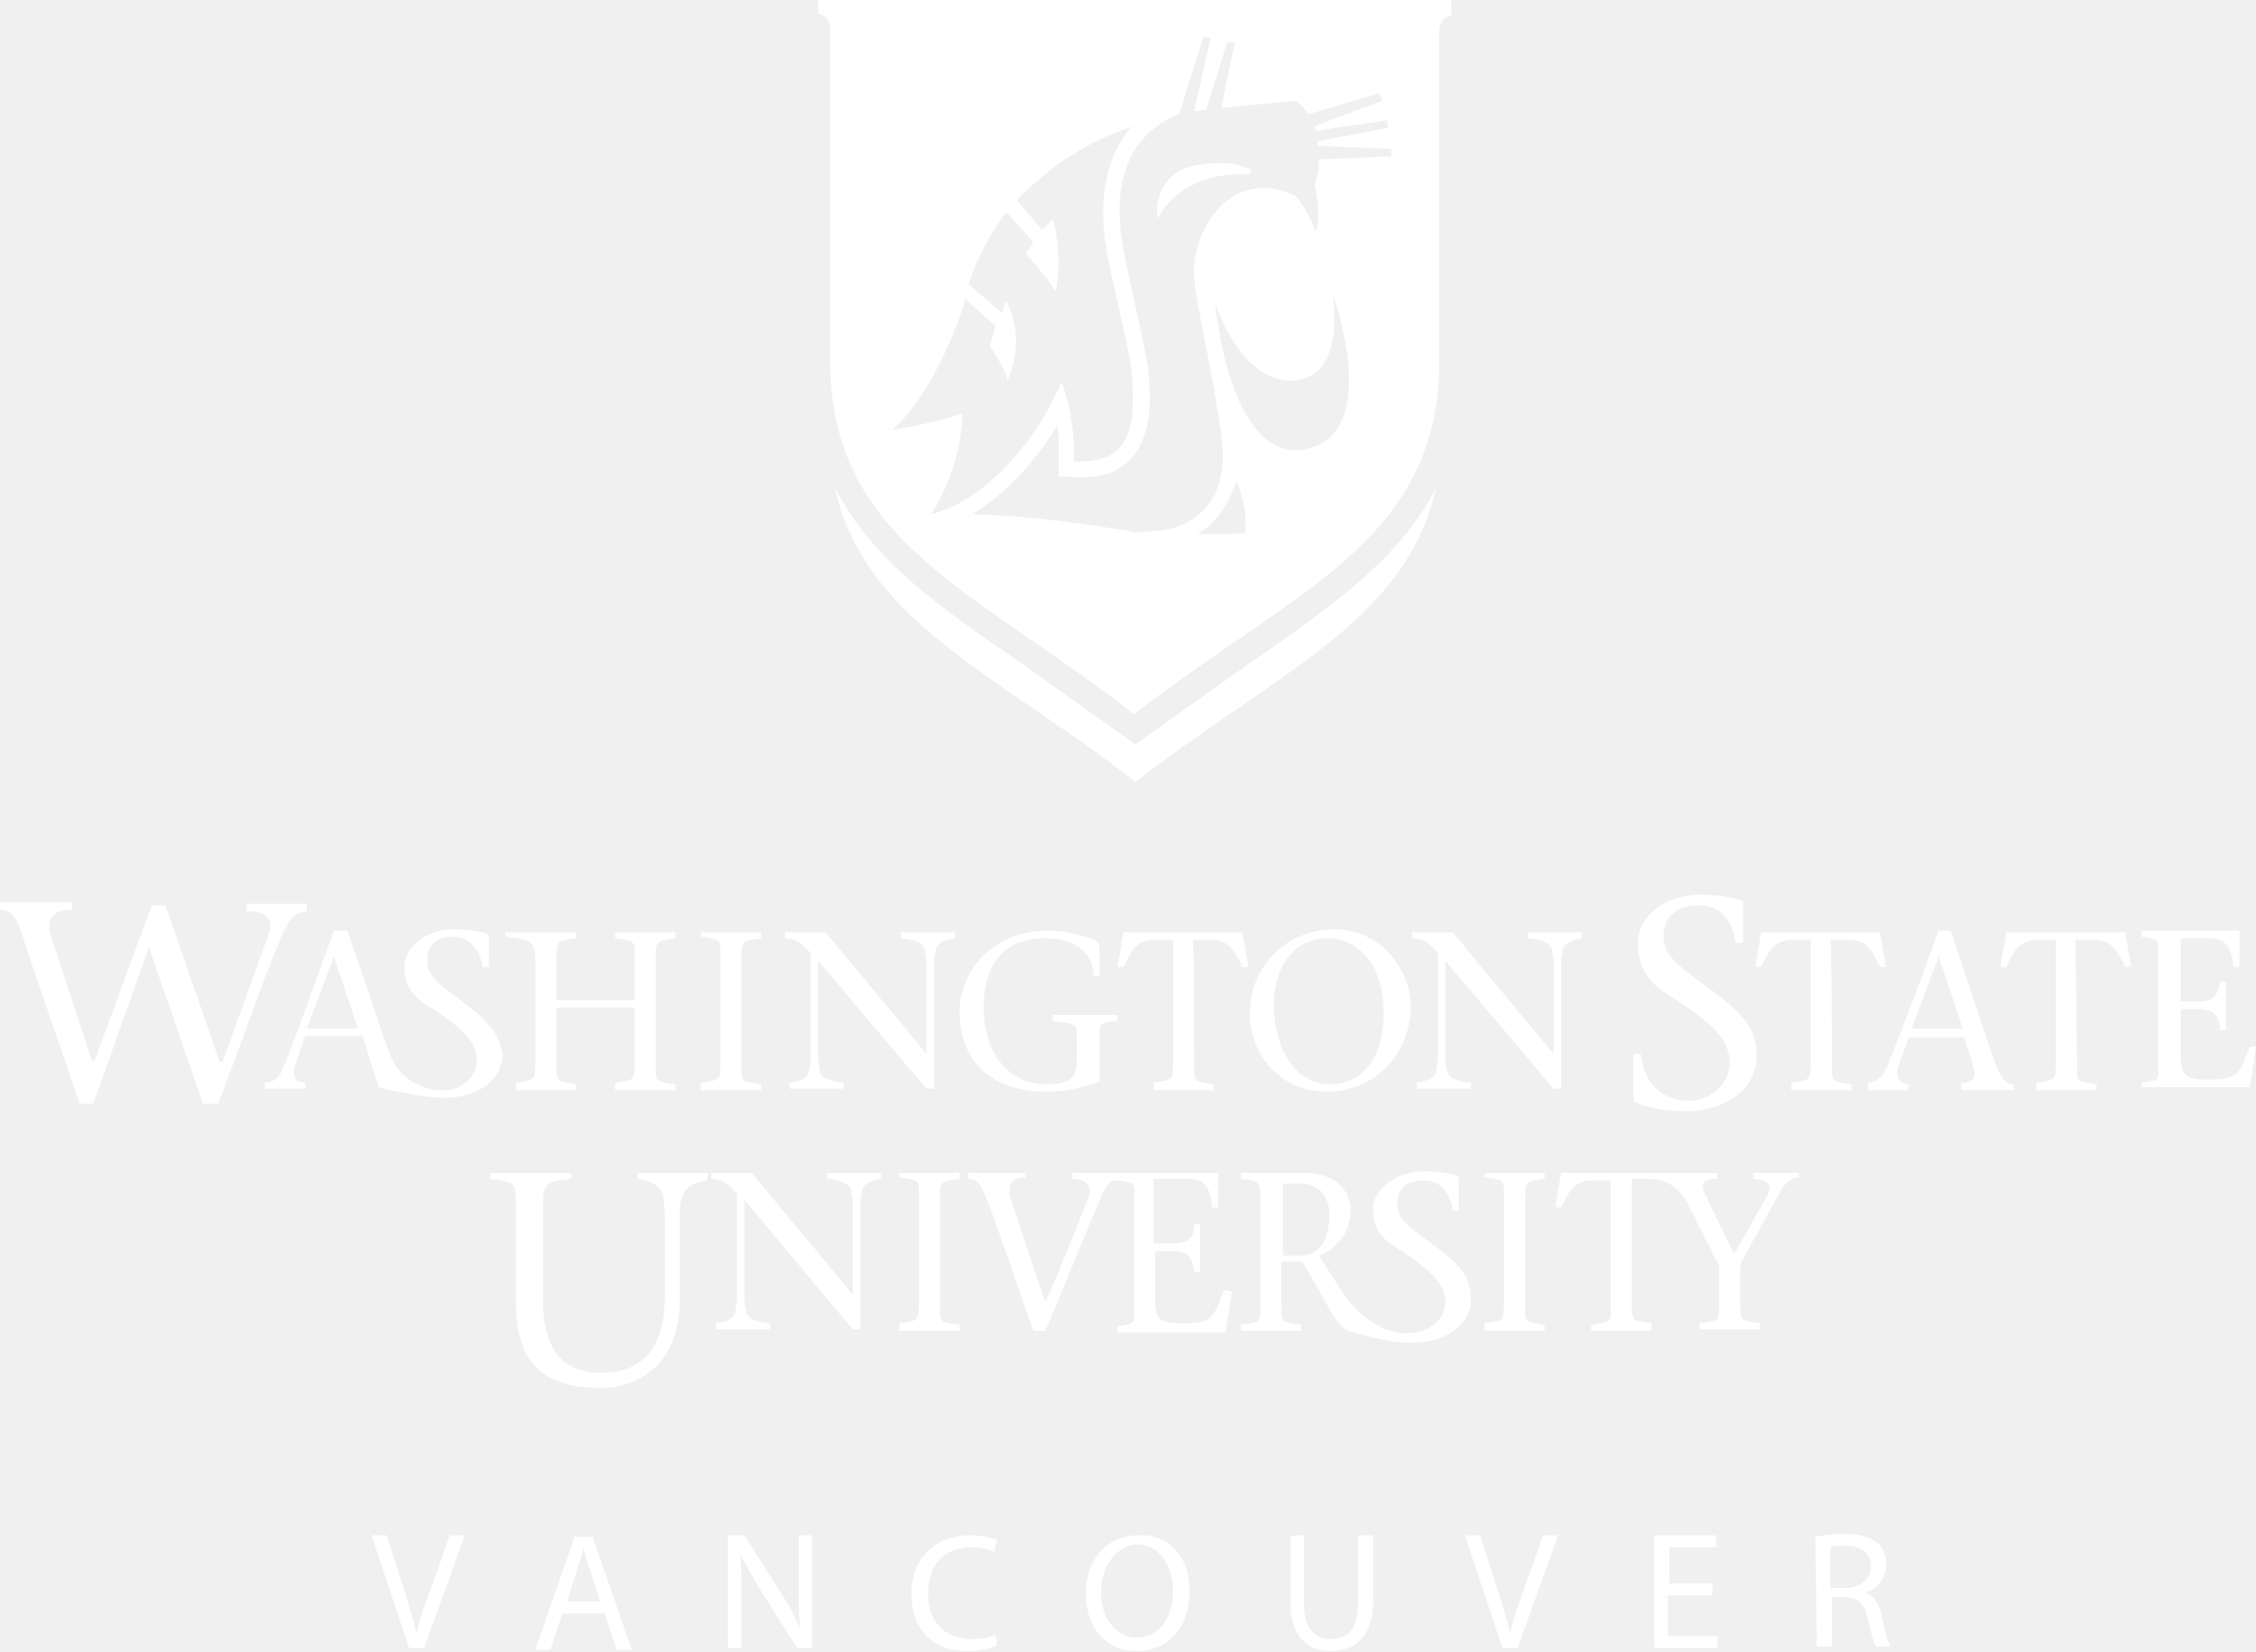
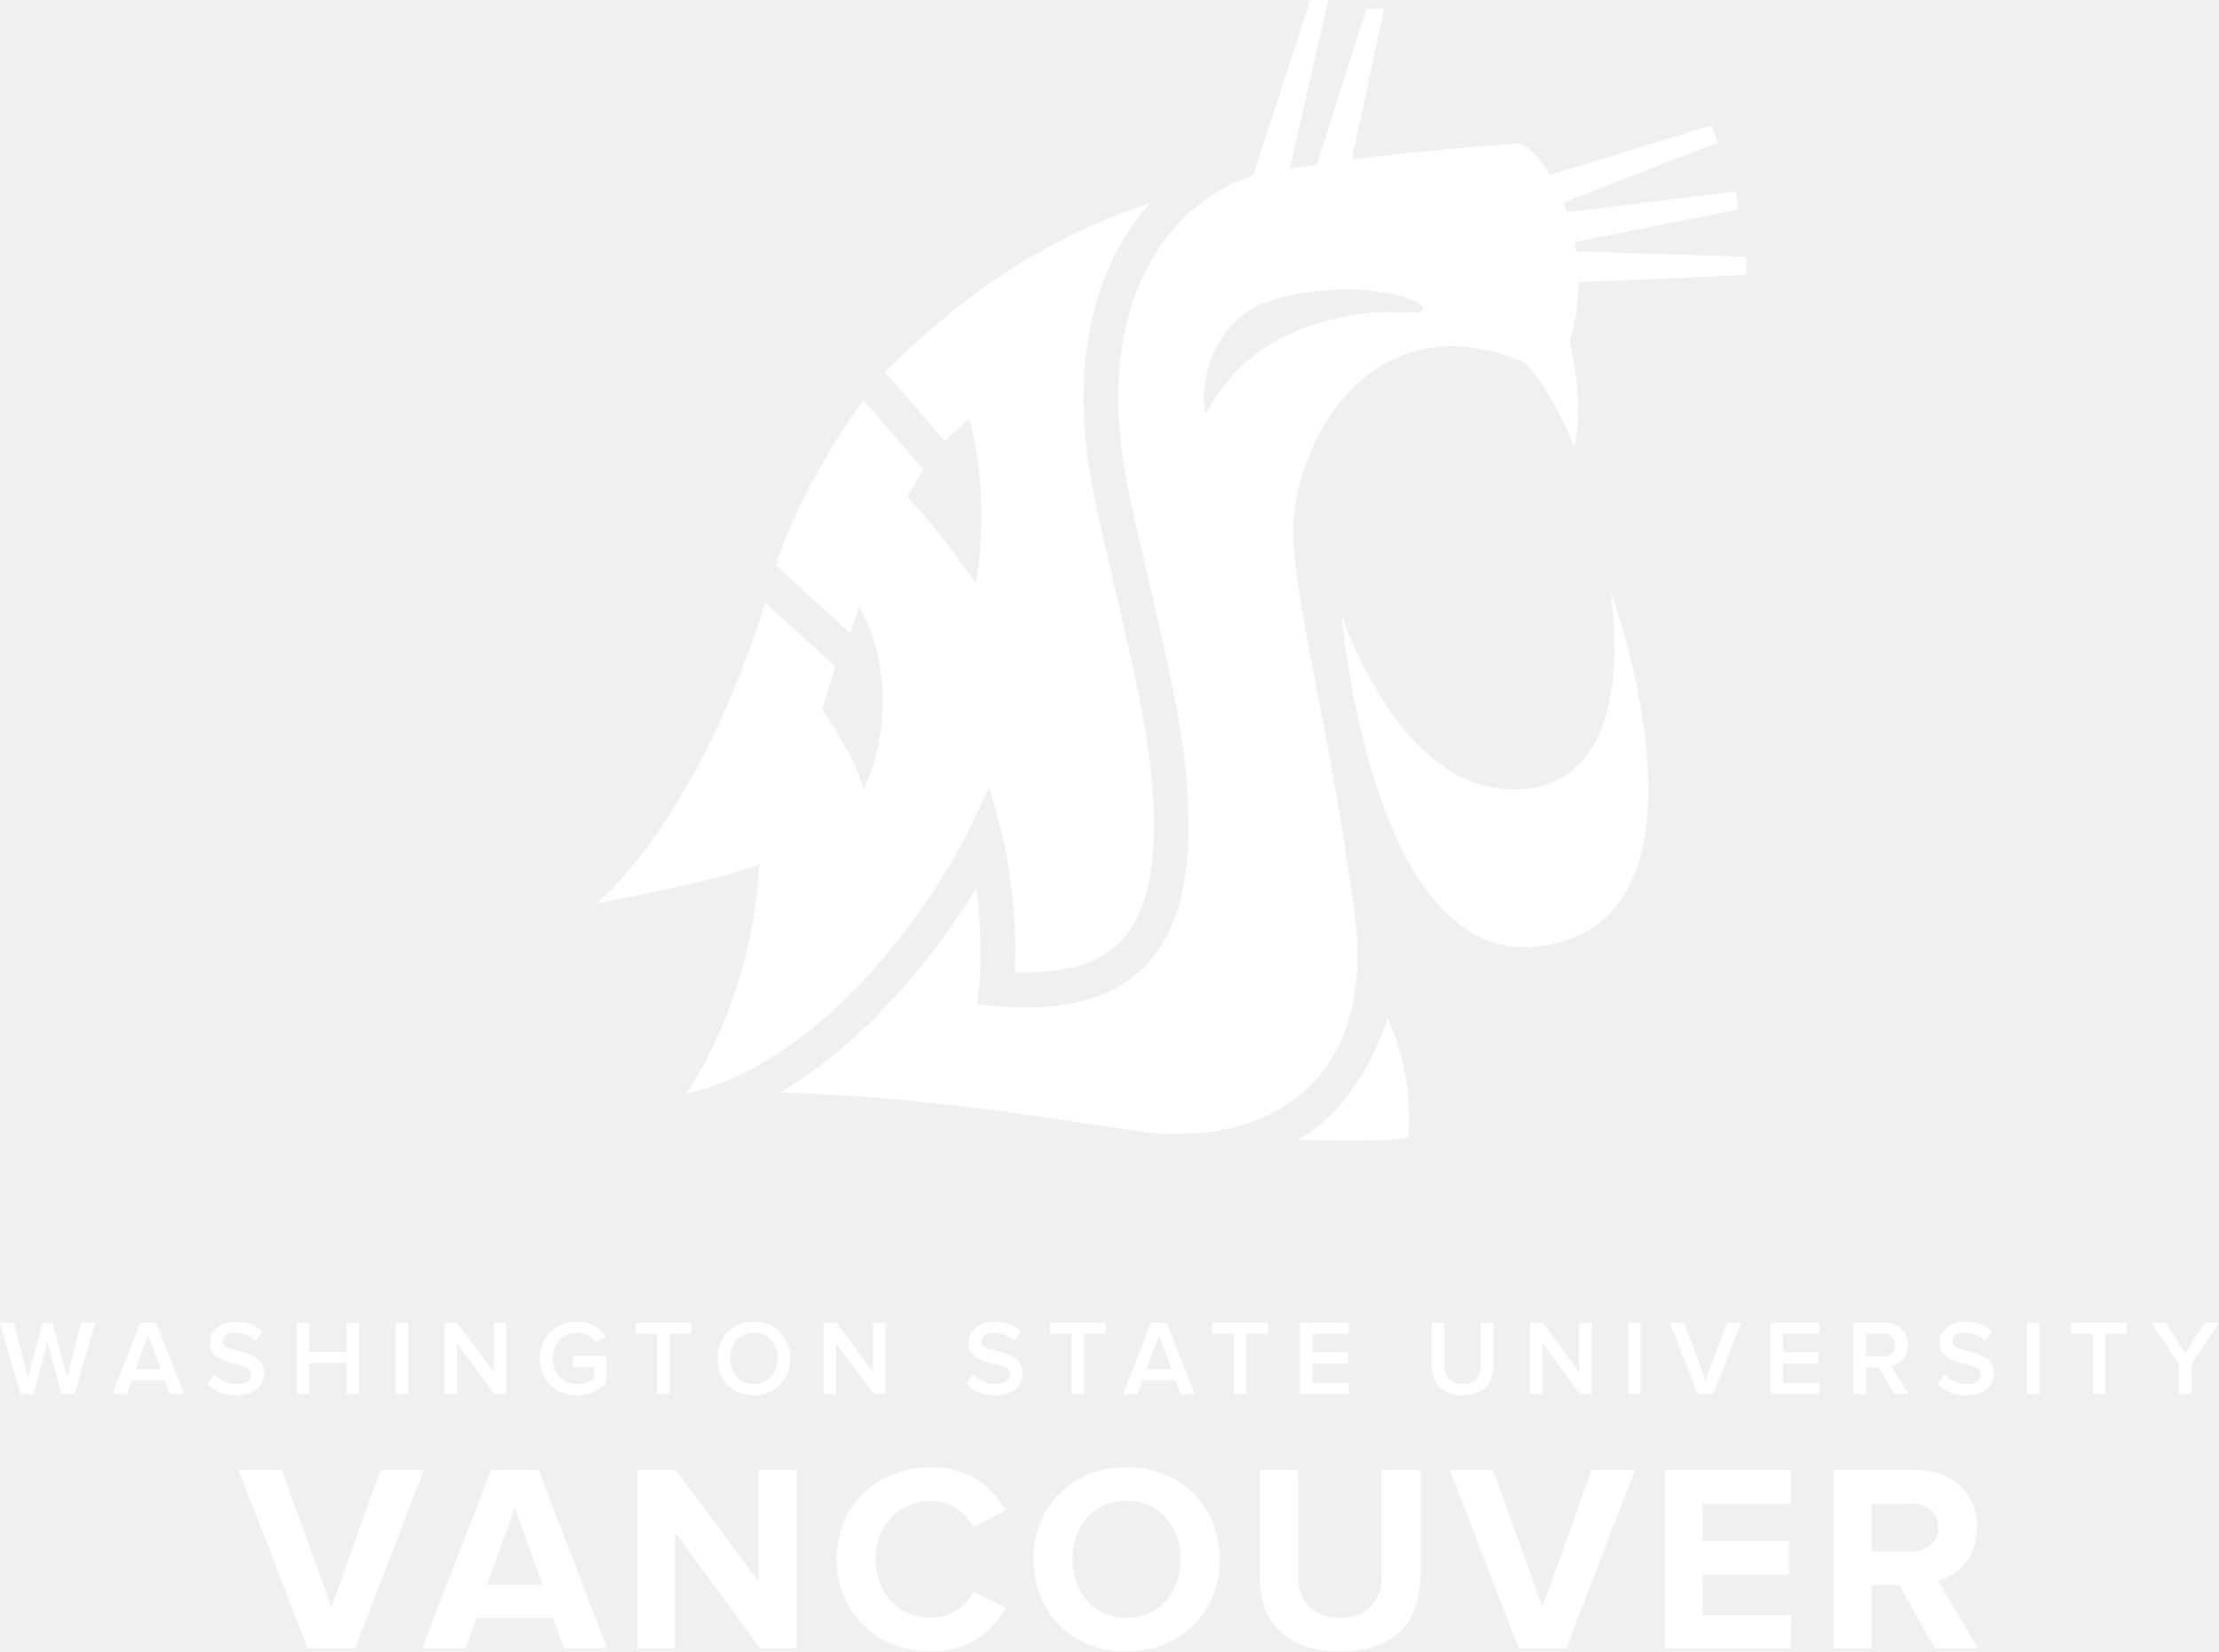
- <svg xmlns="http://www.w3.org/2000/svg" version="1.1" id="Layer_1" x="0px" y="0px" viewBox="0 0 150 109.8" enable-background="new 0 0 150 109.8" xml:space="preserve">
-   <g>
-     <path fill="#FFFFFF" d="M27.2,109.6l-2.5-7.5h1l1.2,3.7c0.3,1,0.6,1.9,0.8,2.8h0c0.2-0.9,0.5-1.8,0.9-2.8l1.3-3.7h1l-2.7,7.5   L27.2,109.6L27.2,109.6z" />
-     <path fill="#FFFFFF" d="M37.4,107.3l-0.8,2.4h-1l2.6-7.5h1.2l2.6,7.5h-1l-0.8-2.4H37.4z M39.9,106.5l-0.7-2.2   c-0.2-0.5-0.3-0.9-0.4-1.4h0c-0.1,0.4-0.2,0.9-0.4,1.4l-0.7,2.2H39.9z" />
-     <path fill="#FFFFFF" d="M48.4,109.6v-7.5h1.1l2.4,3.8c0.6,0.9,1,1.7,1.3,2.4l0,0c-0.1-1-0.1-1.9-0.1-3.1v-3.1H54v7.5h-1l-2.4-3.8   c-0.5-0.8-1-1.7-1.4-2.5l0,0c0.1,0.9,0.1,1.9,0.1,3.1v3.2C49.3,109.6,48.4,109.6,48.4,109.6z" />
-     <path fill="#FFFFFF" d="M66.3,109.4c-0.4,0.2-1.1,0.4-2,0.4c-2.1,0-3.7-1.3-3.7-3.8c0-2.4,1.6-3.9,3.9-3.9c0.9,0,1.5,0.2,1.8,0.3   l-0.2,0.8c-0.4-0.2-0.9-0.3-1.5-0.3c-1.8,0-2.9,1.1-2.9,3.1c0,1.8,1.1,3,2.9,3c0.6,0,1.2-0.1,1.6-0.3L66.3,109.4z" />
-     <path fill="#FFFFFF" d="M79.1,105.8c0,2.6-1.6,4-3.5,4c-2,0-3.4-1.5-3.4-3.8c0-2.4,1.5-3.9,3.5-3.9C77.8,102,79.1,103.6,79.1,105.8   z M73.2,105.9c0,1.6,0.9,3,2.4,3c1.5,0,2.4-1.4,2.4-3.1c0-1.5-0.8-3.1-2.4-3.1C74.1,102.8,73.2,104.3,73.2,105.9z" />
-     <path fill="#FFFFFF" d="M86.7,102.1v4.5c0,1.7,0.7,2.4,1.8,2.4c1.1,0,1.8-0.7,1.8-2.4v-4.5h1v4.4c0,2.3-1.2,3.3-2.8,3.3   c-1.5,0-2.7-0.9-2.7-3.2v-4.4C85.7,102.1,86.7,102.1,86.7,102.1z" />
-     <path fill="#FFFFFF" d="M99.9,109.6l-2.5-7.5h1l1.2,3.7c0.3,1,0.6,1.9,0.8,2.8h0c0.2-0.9,0.5-1.8,0.9-2.8l1.3-3.7h1l-2.7,7.5   L99.9,109.6L99.9,109.6z" />
-     <path fill="#FFFFFF" d="M113.8,106.1h-2.9v2.7h3.3v0.8h-4.2v-7.5h4.1v0.8h-3.1v2.4h2.9L113.8,106.1L113.8,106.1z" />
-     <path fill="#FFFFFF" d="M120.7,102.2c0.5-0.1,1.2-0.2,1.9-0.2c1,0,1.7,0.2,2.2,0.6c0.4,0.3,0.6,0.8,0.6,1.4c0,1-0.6,1.7-1.4,1.9v0   c0.6,0.2,0.9,0.7,1.1,1.5c0.2,1,0.4,1.8,0.6,2.1h-1c-0.1-0.2-0.3-0.9-0.5-1.8c-0.2-1-0.6-1.4-1.5-1.5h-0.9v3.3h-1L120.7,102.2   L120.7,102.2z M121.7,105.6h1c1,0,1.7-0.6,1.7-1.4c0-1-0.7-1.4-1.7-1.4c-0.5,0-0.8,0-1,0.1V105.6z" />
-   </g>
-   <g>
-     <g>
-       <path fill="#FFFFFF" d="M95.6,83c-1.6-1.2-2.7-1.8-2.7-2.9c0-1.2,0.8-1.6,1.7-1.6c1.3,0,1.8,0.9,2,2h0.4v-2.1c0-0.1,0-0.1-0.1-0.2    c-0.6-0.2-1.5-0.3-2.2-0.3c-1.8,0-3.4,1.1-3.4,2.5c0,0.8,0.2,1.3,0.5,1.7h0c0,0,0,0,0,0c0.4,0.5,0.9,0.8,1.4,1.1    c2.4,1.6,2.9,2.4,2.9,3.4c0,2.3-4.2,3.5-7-0.9l-1.4-2.2c1.1-0.4,2.1-1.5,2.1-3c0-1.7-1.5-2.5-3-2.5h-4.3v0.4    c1.3,0.2,1.3,0.1,1.3,1.5v6.7c0,1.4,0.1,1.3-1.3,1.5v0.4h4v-0.4c-1.3-0.2-1.3-0.1-1.3-1.5v-2.7h1.4c1.8,3,2.2,4.3,3.1,4.6    c0.2,0.1,2.5,0.8,4.2,0.8c1.9,0,3.9-1,3.9-2.9C97.8,85.1,97.3,84.3,95.6,83z M86.5,83.5h-1.2v-4.8h1.1c1.1,0,2,0.6,2,2.2    C88.3,82.6,87.7,83.5,86.5,83.5z" />
-       <path fill="#FFFFFF" d="M56.7,88.4c0,0,0,0-7.2-8.6v6.6c0,0.3,0.1,0.6,0.1,0.8c0.1,0.5,0.6,0.7,1.6,0.8v0.4h-3.6V88    c0.7-0.1,1.2-0.3,1.3-0.8c0-0.2,0.1-0.5,0.1-0.8v-7c-0.4-0.5-0.9-1-1.7-1V78h2.7c2.2,2.7,4.5,5.4,6.7,8.1h0V80    c0-0.3-0.1-0.6-0.1-0.8c-0.1-0.5-0.6-0.7-1.6-0.8V78h3.6v0.4c-0.7,0.1-1.2,0.3-1.3,0.8c0,0.2-0.1,0.5-0.1,0.8v8.4L56.7,88.4    L56.7,88.4z" />
-       <path fill="#FFFFFF" d="M62.5,86.6c0,1.4-0.1,1.3,1.3,1.5v0.4h-4V88c1.3-0.2,1.3-0.1,1.3-1.5v-6.7c0-1.4,0.1-1.3-1.3-1.5V78h4v0.4    c-1.3,0.2-1.3,0.1-1.3,1.5V86.6z" />
-       <path fill="#FFFFFF" d="M81.4,85.8c-0.7,1.6-0.6,2.2-2.7,2.2c-1.3,0-1.9-0.1-1.9-1.4v-3.4H78c1,0,1.3,0.5,1.4,1.4h0.4v-3.2h-0.4    c0,0.9-0.4,1.3-1.4,1.3h-1.3v-4.3h2.4c1.1,0,1.4,0.8,1.5,1.9h0.4V78h-6.8h-2.9v0.4c1,0,1.4,0.5,1,1.4c-0.9,2.3-1.8,4.6-2.8,6.8    c-0.8-2.3-1.6-4.8-2.2-6.6c-0.5-1.4,0.1-1.7,0.9-1.7V78h-3.8v0.4c0.7,0,0.9,0.5,1.5,2.1c0.9,2.5,1.9,5.4,2.8,8h0.8    c1.3-3,2.5-6.1,3.8-9.1c0.3-0.7,0.5-0.9,1-0.9c1.3,0.2,1.1,0.1,1.1,1.5v6.7c0,1.4,0.2,1.3-1.1,1.5v0.4h7.2l0.4-2.7L81.4,85.8    L81.4,85.8z" />
-       <path fill="#FFFFFF" d="M101.4,86.6c0,1.4-0.1,1.3,1.3,1.5v0.4h-4V88c1.3-0.2,1.3-0.1,1.3-1.5v-6.7c0-1.4,0.1-1.3-1.3-1.5V78h4    v0.4c-1.3,0.2-1.3,0.1-1.3,1.5V86.6z" />
-       <path fill="#FFFFFF" d="M116.6,78v0.4c0.9,0,1.4,0.4,0.8,1.3l-2.1,3.7l-1.8-3.7c-0.4-0.8-0.5-1.3,0.7-1.3V78h-2.5h-1h-6.9    l-0.4,2.3h0.4c0.5-1,0.8-1.8,2.1-1.8h1.2v8.1c0,1.4,0.1,1.3-1.3,1.5v0.4h4V88c-1.3-0.2-1.3-0.1-1.3-1.5v-8.1h1.2    c1.2,0,2,0.7,2.5,1.6l2.1,4.2v2.3c0,1.4,0.1,1.3-1.3,1.5v0.4h4V88c-1.3-0.2-1.3-0.1-1.3-1.5v-1.7c0-0.4,0-0.8,0.2-1.1l2.5-4.5    c0.4-0.7,0.8-0.9,1.2-0.9V78H116.6z" />
-       <path fill="#FFFFFF" d="M47.1,78l-4.7,0v0.4c0.9,0.1,1.6,0.5,1.7,1.2c0,0.3,0.1,0.7,0.1,1.1v5.6c0,3.2-1.4,5-4.2,5    c-3,0-3.9-2.1-3.9-4.9v-5.9c0-1.9,0.1-1.9,1.9-2.1V78h-5.4v0.4c1.8,0.2,1.7,0.3,1.7,2.1v6c0,3.6,1.3,5.8,5.6,5.8    c2.6,0,5.3-1.6,5.3-5.9v-5.6c0,0,0-0.1,0-0.1c0-1.7,0.7-2,1.8-2.2L47.1,78z" />
-     </g>
-     <g>
-       <path fill="#FFFFFF" d="M37,70.6c0,1.4-0.1,1.3,1.3,1.5v0.4h-4V72c1.3-0.2,1.3-0.1,1.3-1.5v-6.7c0-1.4-0.6-1.3-2-1.5V62h4.7v0.4    C37,62.6,37,62.5,37,63.9v2.6h5.2v-2.6c0-1.4,0.1-1.3-1.3-1.5V62h4v0.4c-1.3,0.2-1.3,0.1-1.3,1.5v6.7c0,1.4-0.1,1.3,1.3,1.5v0.4    h-4V72c1.3-0.2,1.3-0.1,1.3-1.5v-3.5H37V70.6z" />
-       <path fill="#FFFFFF" d="M49.3,70.6c0,1.4-0.1,1.3,1.3,1.5v0.4h-4V72c1.3-0.2,1.3-0.1,1.3-1.5v-6.7c0-1.4,0.1-1.3-1.3-1.5V62h4v0.4    c-1.3,0.2-1.3,0.1-1.3,1.5V70.6z" />
-       <path fill="#FFFFFF" d="M61.6,72.4c-2.4-2.8-4.8-5.7-7.2-8.5v6.5c0,0.3,0.1,0.6,0.1,0.8c0.1,0.5,0.6,0.7,1.6,0.8v0.4h-3.6V72    c0.7-0.1,1.2-0.3,1.3-0.8c0-0.2,0.1-0.5,0.1-0.8v-7c-0.4-0.5-0.9-1-1.7-1V62h2.7c2.2,2.7,4.5,5.4,6.7,8.1h0V64    c0-0.3-0.1-0.6-0.1-0.8c-0.1-0.5-0.6-0.7-1.6-0.8V62h3.6v0.4c-0.7,0.1-1.2,0.3-1.3,0.8c0,0.2-0.1,0.5-0.1,0.8v8.4H61.6z" />
-       <path fill="#FFFFFF" d="M63.8,67.2c0-2.3,1.9-5.3,5.9-5.3c1.4,0,2.1,0.3,2.8,0.5c0.4,0.1,0.6,0.3,0.6,0.6v1.9h-0.4    c0-1.2-0.8-2.5-3.2-2.5c-3.1,0-4.1,2.1-4.1,4.7c0,2.3,1.2,5,4.2,5c1.9,0,2-0.7,2-1.8v-0.9c0-1.4,0.1-1.3-1.6-1.5v-0.4h4.3v0.4    C73,68,73.1,68,73.1,69.3v2.6c-0.9,0.4-2.2,0.7-3.5,0.7C66.5,72.6,63.8,71.1,63.8,67.2z" />
-       <path fill="#FFFFFF" d="M79.4,70.6c0,1.4-0.1,1.3,1.3,1.5v0.4h-4V72c1.3-0.2,1.3-0.1,1.3-1.5v-8h-1.2c-1.3,0-1.6,0.8-2.1,1.8h-0.4    l0.4-2.3h7.9l0.4,2.3h-0.4c-0.5-1-0.8-1.8-2.1-1.8h-1.2C79.4,62.5,79.4,70.6,79.4,70.6z" />
-       <path fill="#FFFFFF" d="M83.1,67.4c0-3.2,2.5-5.6,5.6-5.6c3.2,0,5.1,2.8,5.1,5.1c0,3.1-2.3,5.7-5.6,5.7    C85.3,72.6,83.1,70.3,83.1,67.4z M92,67.4c0-3.5-1.9-5-3.7-5c-2.5,0-3.6,2.2-3.6,4.3c0,3.6,1.8,5.4,3.7,5.4    C91.3,72.1,92,69.3,92,67.4z" />
-       <path fill="#FFFFFF" d="M103.3,72.4c-2.4-2.8-4.8-5.7-7.2-8.5v6.5c0,0.3,0.1,0.6,0.1,0.8c0.1,0.5,0.6,0.7,1.6,0.8v0.4h-3.6V72    c0.7-0.1,1.2-0.3,1.3-0.8c0-0.2,0.1-0.5,0.1-0.8v-7c-0.4-0.5-0.9-1-1.7-1V62h2.7c2.2,2.7,4.5,5.4,6.7,8.1h0V64    c0-0.3-0.1-0.6-0.1-0.8c-0.1-0.5-0.6-0.7-1.6-0.8V62h3.6v0.4c-0.7,0.1-1.2,0.3-1.3,0.8c0,0.2-0.1,0.5-0.1,0.8v8.4H103.3z" />
-       <path fill="#FFFFFF" d="M20.4,60.1L20.4,60.1l-4,0v0.5c1.5,0,1.8,0.6,1.4,1.7l-3,8.3h-0.2L11,60.2h-0.9L6.3,70.5H6.1l-2.7-8.2    C3,61,3.6,60.5,4.8,60.5V60H0v0.5c1,0,1.2,0.8,1.8,2.7l3.5,10.2h0.9L9.9,63l3.6,10.4h1c1.6-4.1,3.7-10.3,4.6-11.9    c0.3-0.6,0.8-0.9,1.3-0.9L20.4,60.1C20.5,60.1,20.4,60.1,20.4,60.1z" />
-       <path fill="#FFFFFF" d="M31,66.8c-1.6-1.2-2.6-1.8-2.6-2.9c0-1.2,0.8-1.6,1.7-1.6c1.2,0,1.8,0.9,2,2h0.4v-2c0-0.1,0-0.1-0.1-0.2    c-0.6-0.2-1.5-0.3-2.2-0.3c-1.8,0-3.3,1.1-3.3,2.5c0,0.8,0.2,1.3,0.5,1.7h0c0,0,0,0,0,0c0.4,0.5,0.9,0.8,1.4,1.1    c2.3,1.5,2.9,2.4,2.9,3.4c0,0.9-0.7,1.9-2,2c-1.3,0.1-3-0.5-3.8-2.4c-0.6-1.8-1.9-5.6-2.8-8.2h-0.9c-1.2,3.3-2.9,8.1-3.5,9.4    c-0.2,0.5-0.7,0.7-1.1,0.7v0.4h0.6h2.1V72c-0.7,0-0.9-0.5-0.7-1.1l0.7-2h3.8l0.6,1.9l0.5,1.5c0,0,2.6,0.7,4.4,0.7    c1.9,0,3.8-1,3.8-2.9C33.2,68.9,32.7,68.1,31,66.8z M20.4,68.4l1.8-4.8h0l1.6,4.8C23.8,68.4,20.4,68.4,20.4,68.4z" />
-     </g>
-     <g>
-       <path fill="#FFFFFF" d="M115.4,62.7c-0.2-1.4-0.9-2.5-2.5-2.5c-1.2,0-2.3,0.6-2.3,2.1c0,1.4,1.4,2.2,3.4,3.7    c2.1,1.6,2.8,2.6,2.8,4.2c0,2.4-2.3,3.7-4.7,3.7c-1.3,0-2.4-0.2-3.4-0.6c-0.1,0-0.1-0.1-0.1-0.3v-2.9h0.5c0.2,2.2,1.7,3.1,3.2,3.1    c1.4,0,2.7-1.1,2.7-2.5c0-1.3-0.7-2.4-3.7-4.3c-1.1-0.7-2.4-1.5-2.4-3.7c0-1.8,1.9-3.2,4.1-3.2c0.9,0,2,0.1,2.8,0.4    c0.1,0,0.1,0.1,0.1,0.2v2.6L115.4,62.7L115.4,62.7z" />
-       <path fill="#FFFFFF" d="M121.8,70.6c0,1.4-0.1,1.3,1.3,1.5v0.4h-4V72c1.3-0.2,1.3-0.1,1.3-1.5v-8h-1.2c-1.3,0-1.6,0.8-2.1,1.8    h-0.4l0.4-2.3h7.9l0.4,2.3H125c-0.5-1-0.8-1.8-2.1-1.8h-1.2C121.8,62.5,121.8,70.6,121.8,70.6z" />
-       <path fill="#FFFFFF" d="M126.9,69l-0.7,2c-0.2,0.6,0.1,1.1,0.7,1.1v0.4h-2.7V72c0.4,0,0.8-0.3,1.1-0.7c0.6-1.3,2.4-6.1,3.6-9.4    h0.8c1,3,2.5,7.5,3,8.9c0.3,0.8,0.6,1.3,1.2,1.3v0.4h-3.5V72c0.9,0,1-0.5,0.8-1.1l-0.6-1.9H126.9z M130.5,68.4l-1.6-4.8h0    l-1.8,4.8H130.5z" />
-       <path fill="#FFFFFF" d="M138.1,70.6c0,1.4-0.1,1.3,1.3,1.5v0.4h-4V72c1.3-0.2,1.3-0.1,1.3-1.5v-8h-1.2c-1.3,0-1.6,0.8-2.1,1.8H133    l0.4-2.3h7.9l0.4,2.3h-0.4c-0.5-1-0.8-1.8-2.1-1.8h-1.2L138.1,70.6L138.1,70.6z" />
-       <path fill="#FFFFFF" d="M142.4,72c1.3-0.2,1.1-0.1,1.1-1.5v-6.7c0-1.4,0.2-1.3-1.1-1.5v-0.4h6.5v2.4h-0.4    c-0.1-1.1-0.4-1.9-1.5-1.9h-2v4.2h1.2c0.9,0,1.3-0.4,1.4-1.3h0.4v3.2h-0.4c0-0.9-0.4-1.4-1.4-1.4H145v3.3c0,1.3,0.6,1.4,1.9,1.4    c2.1,0,2-0.6,2.7-2.2h0.4l-0.4,2.7h-7.2L142.4,72L142.4,72z" />
-     </g>
-   </g>
-   <path fill="#FFFFFF" d="M83.1,44.1l-7.6,5.4l-7.6-5.4c-5.4-3.7-10-6.9-12.4-11.7c2,9,10.8,12.4,20,19.6c9.2-7.2,18-10.6,20-19.6  C93.1,37.2,88.4,40.4,83.1,44.1z" />
-   <g>
-     <path fill="#FFFFFF" d="M83,11.2c-1.2-0.6-3.9-0.4-4.8,0.3c-1.5,1.1-1.3,2.9-1.2,3c0.3-0.5,0.8-1.3,1.6-1.8c1-0.7,2.6-1.2,4.2-1.1   C83.1,11.6,83.4,11.4,83,11.2z" />
-     <path fill="#FFFFFF" d="M54.4,0v0.9c0.6,0.2,0.8,0.4,0.8,1.2V24c0,12.1,9.8,15.3,20.2,23.5C85.9,39.3,95.7,36.1,95.7,24v-22   c0.1-0.7,0.3-0.8,0.8-1V0H54.4z M61.9,34.2C64,31,64,27.5,64,27.5c-1.7,0.6-4.7,1.1-4.7,1.1s2.8-2.1,4.9-8.7l2,1.8L65.8,23   c0,0,1,1.4,1.2,2.3c0,0,1.3-2.6-0.1-5.3l-0.3,0.8l-0.8-0.7l-1.4-1.2c0,0,0.6-2.2,2.5-4.8l0.2,0.2l1.6,1.8l-0.5,0.8   c0,0,1.1,1.1,2,2.5c0,0,0.5-2.3-0.2-4.8l-0.7,0.7l-1.7-2c2.5-2.5,4.8-3.9,7.7-4.9C75.1,8.5,75,8.7,74.8,9c-1,1.4-1.9,3.8-1.2,7.8   c0.1,0.6,0.3,1.5,0.5,2.4c0.4,1.8,0.9,3.9,1.1,5.2c0.3,2.7,0.1,4.5-0.8,5.4c-0.6,0.7-1.6,0.9-3,0.9c0-0.2,0-0.4,0-0.6   c0-1.9-0.4-3.3-0.4-3.4l-0.4-1.3l-0.6,1.2C69.2,28.4,66,33.2,61.9,34.2C61.9,34.2,61.9,34.2,61.9,34.2z M82.8,35.4   c-0.7,0.2-3.2,0.1-3.2,0.1s1.7-0.7,2.6-3.5C83,33.7,82.8,35.4,82.8,35.4z M86.6,29.9c-4.9,0.7-5.8-9.7-5.8-9.7s1.7,5.3,5.2,5.1   c3.6-0.2,2.6-5.8,2.6-5.8S92.1,29.1,86.6,29.9z M92.5,10.4l-4.8,0.2c0,0.6-0.1,1.2-0.3,1.7c0.5,2,0.1,3.1,0.1,3.1   c-0.8-1.9-1.4-2.4-1.4-2.4c-4.4-2-6.9,2.5-6.7,5.4c0.2,2.4,1.1,5.5,1.8,10.5c0.6,4.2-1.5,6-4,6.4c-0.1,0-0.1,0-0.2,0c0,0,0,0,0,0   c-0.4,0-0.8,0.1-1.3,0.1c0,0,0,0,0,0c0,0-0.1,0-0.1,0c-0.2,0-0.4,0-0.6-0.1c-1.9-0.3-6.1-1-10.4-1.1c2.6-1.5,4.6-4.1,5.7-5.9   c0.1,0.5,0.1,1.1,0.1,1.8c0,0.3,0,0.7,0,1.1l0,0.5l0.5,0c2,0.2,3.4-0.2,4.3-1.2c1.1-1.2,1.5-3.2,1.1-6.2c-0.2-1.3-0.7-3.4-1.1-5.3   c-0.2-0.9-0.4-1.8-0.5-2.4c-0.7-3.6,0.1-5.8,1-7c0.7-0.9,1.6-1.6,2.6-2c0,0,0,0,0.1,0l1.6-5.1h0.5l-1.1,4.9c0.3,0,0.5-0.1,0.8-0.1   l1.4-4.5h0.5l-0.9,4.4c1.5-0.2,3.1-0.3,4.9-0.5c0.3,0.1,0.6,0.5,0.9,0.9l4.7-1.4l0.2,0.5l-4.5,1.7c0,0.1,0.1,0.2,0.1,0.3L92.2,8   l0.1,0.5l-4.7,0.9c0,0.1,0,0.2,0,0.3l4.9,0.2L92.5,10.4z" />
+ <svg xmlns="http://www.w3.org/2000/svg" xml:space="preserve" viewBox="0 0 332.36 247.333">
+   <g fill="#fff">
+     <path d="M194.327 170.663s8.713-3.72 13.489-18.128c4.208 8.78 3.108 17.808 3.108 17.808-3.857.865-16.597.32-16.597.32M241.135 88.261s5.315 28.96-13.512 29.95c-18.163.947-26.717-26.368-26.717-26.368s4.391 53.377 29.855 49.861c28.668-3.954 10.375-53.443 10.375-53.443M102.844 163.773c.015-.008.029-.008.029-.008 21.229-4.833 37.5-29.606 42.268-39.551l3.036-6.297 1.827 6.741c.088.364 2.068 7.804 2.068 17.618 0 1.092-.029 2.205-.088 3.333 7.324.277 12.551-1.208 15.805-4.587 4.667-4.818 6.064-13.955 4.332-27.918-.86-6.683-3.327-17.311-5.519-26.695-1.121-4.797-2.177-9.333-2.817-12.544-4.091-20.515.991-33.255 5.969-40.324.793-1.113 1.645-2.168 2.549-3.159-14.699 4.935-27.017 12.624-39.728 25.32l8.94 10.367L145.169 62.648c3.465 12.877.975 24.736.975 24.736-4.701-7.163-10.249-12.972-10.249-12.972l2.424-4.077-8.059-9.361-.932-1.049c-9.908 13.607-13.111 24.737-13.111 24.737l7.025 6.436 4.091 3.705 1.375-3.945c7.565 14.145.656 27.365.656 27.365-1.237-4.82-6.217-11.946-6.217-11.946l1.965-6.487-10.461-9.464c-10.876 33.976-25.407 44.983-25.407 44.983s15.717-2.831 24.475-5.772c0 0-.24 17.908-10.876 34.238" />
+     <path d="M188.785 52.487c5.067-3.552 13.687-6.281 21.773-5.663 2.045.152 3.779-.387 1.573-1.551-6.049-3.189-20.152-2.104-25.139 1.296-7.985 5.445-6.632 15.149-6.449 15.383 1.595-2.781 4.295-6.705 8.241-9.465m72.769-11.291-25.116 1.063c.016 2.956-.377 5.955-1.339 8.787 2.344 10.251.713 15.812.713 15.812-4.2-9.776-7.396-12.492-7.396-12.492-23.071-10.243-36.029 12.923-34.639 27.868 1.129 12.281 5.591 28.581 9.064 54.156 2.927 21.518-7.972 30.822-20.508 32.954-.269.037-.545.088-.823.147-.073 0-.131 0-.197.015-2.037.263-4.192.371-6.471.32-.073-.021-.168-.021-.241-.021-.253 0-.495-.036-.748-.036-.977-.059-1.937-.16-2.891-.278-9.756-1.347-31.596-5.315-54.156-5.861 13.272-7.744 23.652-21.161 29.447-30.662.335 2.635.605 5.846.605 9.383 0 1.763-.059 3.619-.241 5.512l-.217 2.591 2.599.219c10.381.903 17.741-1.077 22.553-6.034 5.881-6.13 7.695-16.344 5.7-32.185-.859-6.945-3.385-17.719-5.591-27.219-1.1-4.755-2.14-9.268-2.775-12.384-3.733-18.717.729-30.081 5.133-36.313 3.429-4.877 8.181-8.459 13.396-10.176.087-.015.173-.036.268-.052l8.576-26.309h2.693l-5.759 25.284c1.332-.233 2.687-.444 4.055-.656l7.404-23.311h2.664l-4.847 22.576c7.665-.984 15.979-1.748 25.195-2.425 1.492.597 3.109 2.324 4.528 4.725l24.169-7.432.896 2.605-23.107 8.961c.183.473.364.968.509 1.471l25.261-3.137.423 2.708-24.512 4.892c.087.459.16.917.241 1.376l25.495.823-.016 2.737M46.073 246.852l-10.32-26.679h6.48l7.4 20.519 7.359-20.519h6.479l-10.279 26.679h-7.12M77.112 225.852l-4.16 11.481h8.32zm7.359 21-1.64-4.519h-11.44l-1.679 4.519h-6.48l10.319-26.679h7.12l10.28 26.679h-6.481M113.831 246.852l-12.719-17.399v17.399h-5.68v-26.679h5.84l12.359 16.76v-16.76h5.68v26.679h-5.481M125.311 233.533c0-8.2 6.201-13.802 14.199-13.802 5.88 0 9.28 3.202 11.16 6.521l-4.88 2.4c-1.12-2.16-3.52-3.88-6.28-3.88-4.84 0-8.36 3.72-8.36 8.76 0 5.039 3.52 8.759 8.36 8.759 2.76 0 5.16-1.679 6.28-3.88l4.88 2.361c-1.92 3.319-5.28 6.56-11.16 6.56-7.999 0-14.199-5.602-14.199-13.8M176.831 233.533c0-5-3.2-8.76-8.12-8.76-4.92 0-8.079 3.76-8.079 8.76 0 4.96 3.159 8.759 8.079 8.759 4.92 0 8.12-3.799 8.12-8.759zm-22.039 0c0-8.04 5.879-13.802 13.919-13.802 8.08 0 13.96 5.761 13.96 13.802 0 8.039-5.88 13.8-13.96 13.8-8.04 0-13.919-5.761-13.919-13.8M188.672 236.214v-16.04h5.759v15.839c0 3.72 2.16 6.28 6.28 6.28s6.24-2.56 6.24-6.28v-15.839h5.8v16c0 6.639-3.92 11.16-12.04 11.16s-12.039-4.56-12.039-11.12M227.472 246.852l-10.321-26.679h6.481l7.399 20.519 7.36-20.519h6.479l-10.279 26.679h-7.119M249.351 246.852v-26.679h18.879v5h-13.2v5.64h12.92v5h-12.92v6.039h13.2v5H249.351M290.309 228.773c0-2.24-1.72-3.6-4-3.6h-5.959v7.2h5.959c2.28 0 4-1.361 4-3.6zm-.559 18.079-5.24-9.479h-4.16v9.479h-5.68v-26.679h12.479c5.56 0 8.96 3.64 8.96 8.6 0 4.72-2.96 7.239-5.84 7.919l6 10.16h-6.519M9.195 208.764l-2.078-7.867-2.064 7.867H3.055L0 198.098h2.095l2.079 8.219 2.207-8.219h1.487l2.207 8.219 2.063-8.219H14.233l-3.039 10.666h-1.999M22.206 199.985l-1.919 5.084h3.838zm3.23 8.779-.783-2.047H19.759l-.784 2.047h-2.126l4.189-10.666H23.372l4.19 10.666h-2.127M31.089 207.261l1.039-1.439c.736.783 1.886 1.47 3.374 1.47 1.535 0 2.143-.751 2.143-1.454 0-2.24-6.22-.848-6.22-4.781 0-1.76 1.551-3.119 3.885-3.119 1.663 0 3.006.527 3.997 1.487L38.236 200.816c-.831-.831-1.967-1.215-3.087-1.215-1.103 0-1.807.527-1.807 1.327 0 1.982 6.205.752 6.205 4.734 0 1.775-1.247 3.294-4.125 3.294-1.968 0-3.391-.687-4.333-1.695M51.899 208.764v-4.654H46.352v4.654h-1.871v-10.666h1.871v4.364h5.548v-4.364H53.771v10.666h-1.871M59.247 208.764v-10.666h1.871v10.666h-1.871M74.027 208.764l-5.565-7.612v7.612h-1.871v-10.666h1.919l5.453 7.404v-7.404h1.871v10.666h-1.808M80.832 203.44c0-3.343 2.51-5.518 5.597-5.518 2.079 0 3.439.991 4.302 2.223l-1.535.864c-.56-.8-1.568-1.424-2.767-1.424-2.111 0-3.677 1.615-3.677 3.855 0 2.237 1.566 3.869 3.677 3.869 1.087 0 2.046-.512 2.527-.96v-1.663h-3.182v-1.646h5.053v3.997c-1.056 1.167-2.543 1.934-4.398 1.934-3.087 0-5.597-2.191-5.597-5.532M98.445 208.764v-9.019h-3.229v-1.647h8.331v1.647h-3.231v9.019h-1.871M116.443 203.44c0-2.208-1.392-3.855-3.534-3.855-2.159 0-3.534 1.646-3.534 3.855 0 2.189 1.375 3.852 3.534 3.852 2.142 0 3.534-1.663 3.534-3.852zm-8.987 0c0-3.183 2.254-5.518 5.453-5.518 3.198 0 5.453 2.335 5.453 5.518 0 3.181-2.255 5.516-5.453 5.516-3.199 0-5.453-2.335-5.453-5.516M130.811 208.764l-5.565-7.612v7.612h-1.871v-10.666h1.919l5.453 7.404v-7.404h1.871v10.666h-1.807M144.72 207.261l1.039-1.439c.736.783 1.887 1.47 3.375 1.47 1.535 0 2.143-.751 2.143-1.454 0-2.24-6.22-.848-6.22-4.781 0-1.76 1.551-3.119 3.885-3.119 1.663 0 3.007.527 3.997 1.487l-1.072 1.391c-.831-.831-1.965-1.215-3.085-1.215-1.103 0-1.808.527-1.808 1.327 0 1.982 6.205.752 6.205 4.734 0 1.775-1.248 3.294-4.125 3.294-1.968 0-3.391-.687-4.333-1.695M160.493 208.764v-9.019h-3.231v-1.647h8.332v1.647h-3.231v9.019h-1.871M173.581 199.985l-1.92 5.084h3.839zm3.229 8.779-.783-2.047h-4.893l-.784 2.047h-2.127l4.191-10.666h2.335l4.188 10.666h-2.127M184.813 208.764v-9.019h-3.229v-1.647h8.332v1.647h-3.231v9.019h-1.872M194.703 208.764v-10.666h7.309v1.647h-5.437v2.765h5.325v1.648h-5.325v2.958h5.437v1.647h-7.309M214.447 204.559v-6.46h1.887v6.396c0 1.695.944 2.797 2.735 2.797 1.776 0 2.719-1.103 2.719-2.797v-6.396h1.887v6.444c0 2.655-1.519 4.414-4.605 4.414-3.101 0-4.621-1.776-4.621-4.397M236.585 208.764l-5.563-7.612v7.612h-1.872v-10.666h1.919l5.453 7.404v-7.404h1.871v10.666h-1.808M243.871 208.764v-10.666h1.872v10.666h-1.872M254.285 208.764l-4.191-10.666h2.127l3.231 8.635 3.231-8.635h2.125l-4.188 10.666h-2.335M265.183 208.764v-10.666h7.307v1.647h-5.436v2.765h5.324v1.648h-5.324v2.958h5.436v1.647h-7.307M283.867 201.44c0-1.024-.768-1.695-1.823-1.695h-2.559v3.39h2.559c1.055 0 1.823-.672 1.823-1.695zm-.16 7.324-2.367-3.981h-1.855v3.981h-1.871v-10.666h4.685c2.111 0 3.485 1.375 3.485 3.342 0 1.903-1.248 2.927-2.527 3.134l2.607 4.189h-2.159M290.175 207.261l1.039-1.439c.736.783 1.888 1.47 3.375 1.47 1.536 0 2.143-.751 2.143-1.454 0-2.24-6.22-.848-6.22-4.781 0-1.76 1.551-3.119 3.885-3.119 1.664 0 3.007.527 3.999 1.487l-1.072 1.391c-.832-.831-1.967-1.215-3.085-1.215-1.104 0-1.808.527-1.808 1.327 0 1.982 6.205.752 6.205 4.734 0 1.775-1.248 3.294-4.127 3.294-1.967 0-3.389-.687-4.333-1.695M303.567 208.764v-10.666h1.871v10.666h-1.871M313.452 208.764v-9.019h-3.229v-1.647h8.331v1.647h-3.231v9.019h-1.871M326.363 208.764v-4.429l-4.14-6.237h2.141l2.943 4.573 2.911-4.573h2.144l-4.127 6.237v4.429h-1.872" />
  </g>
</svg>
